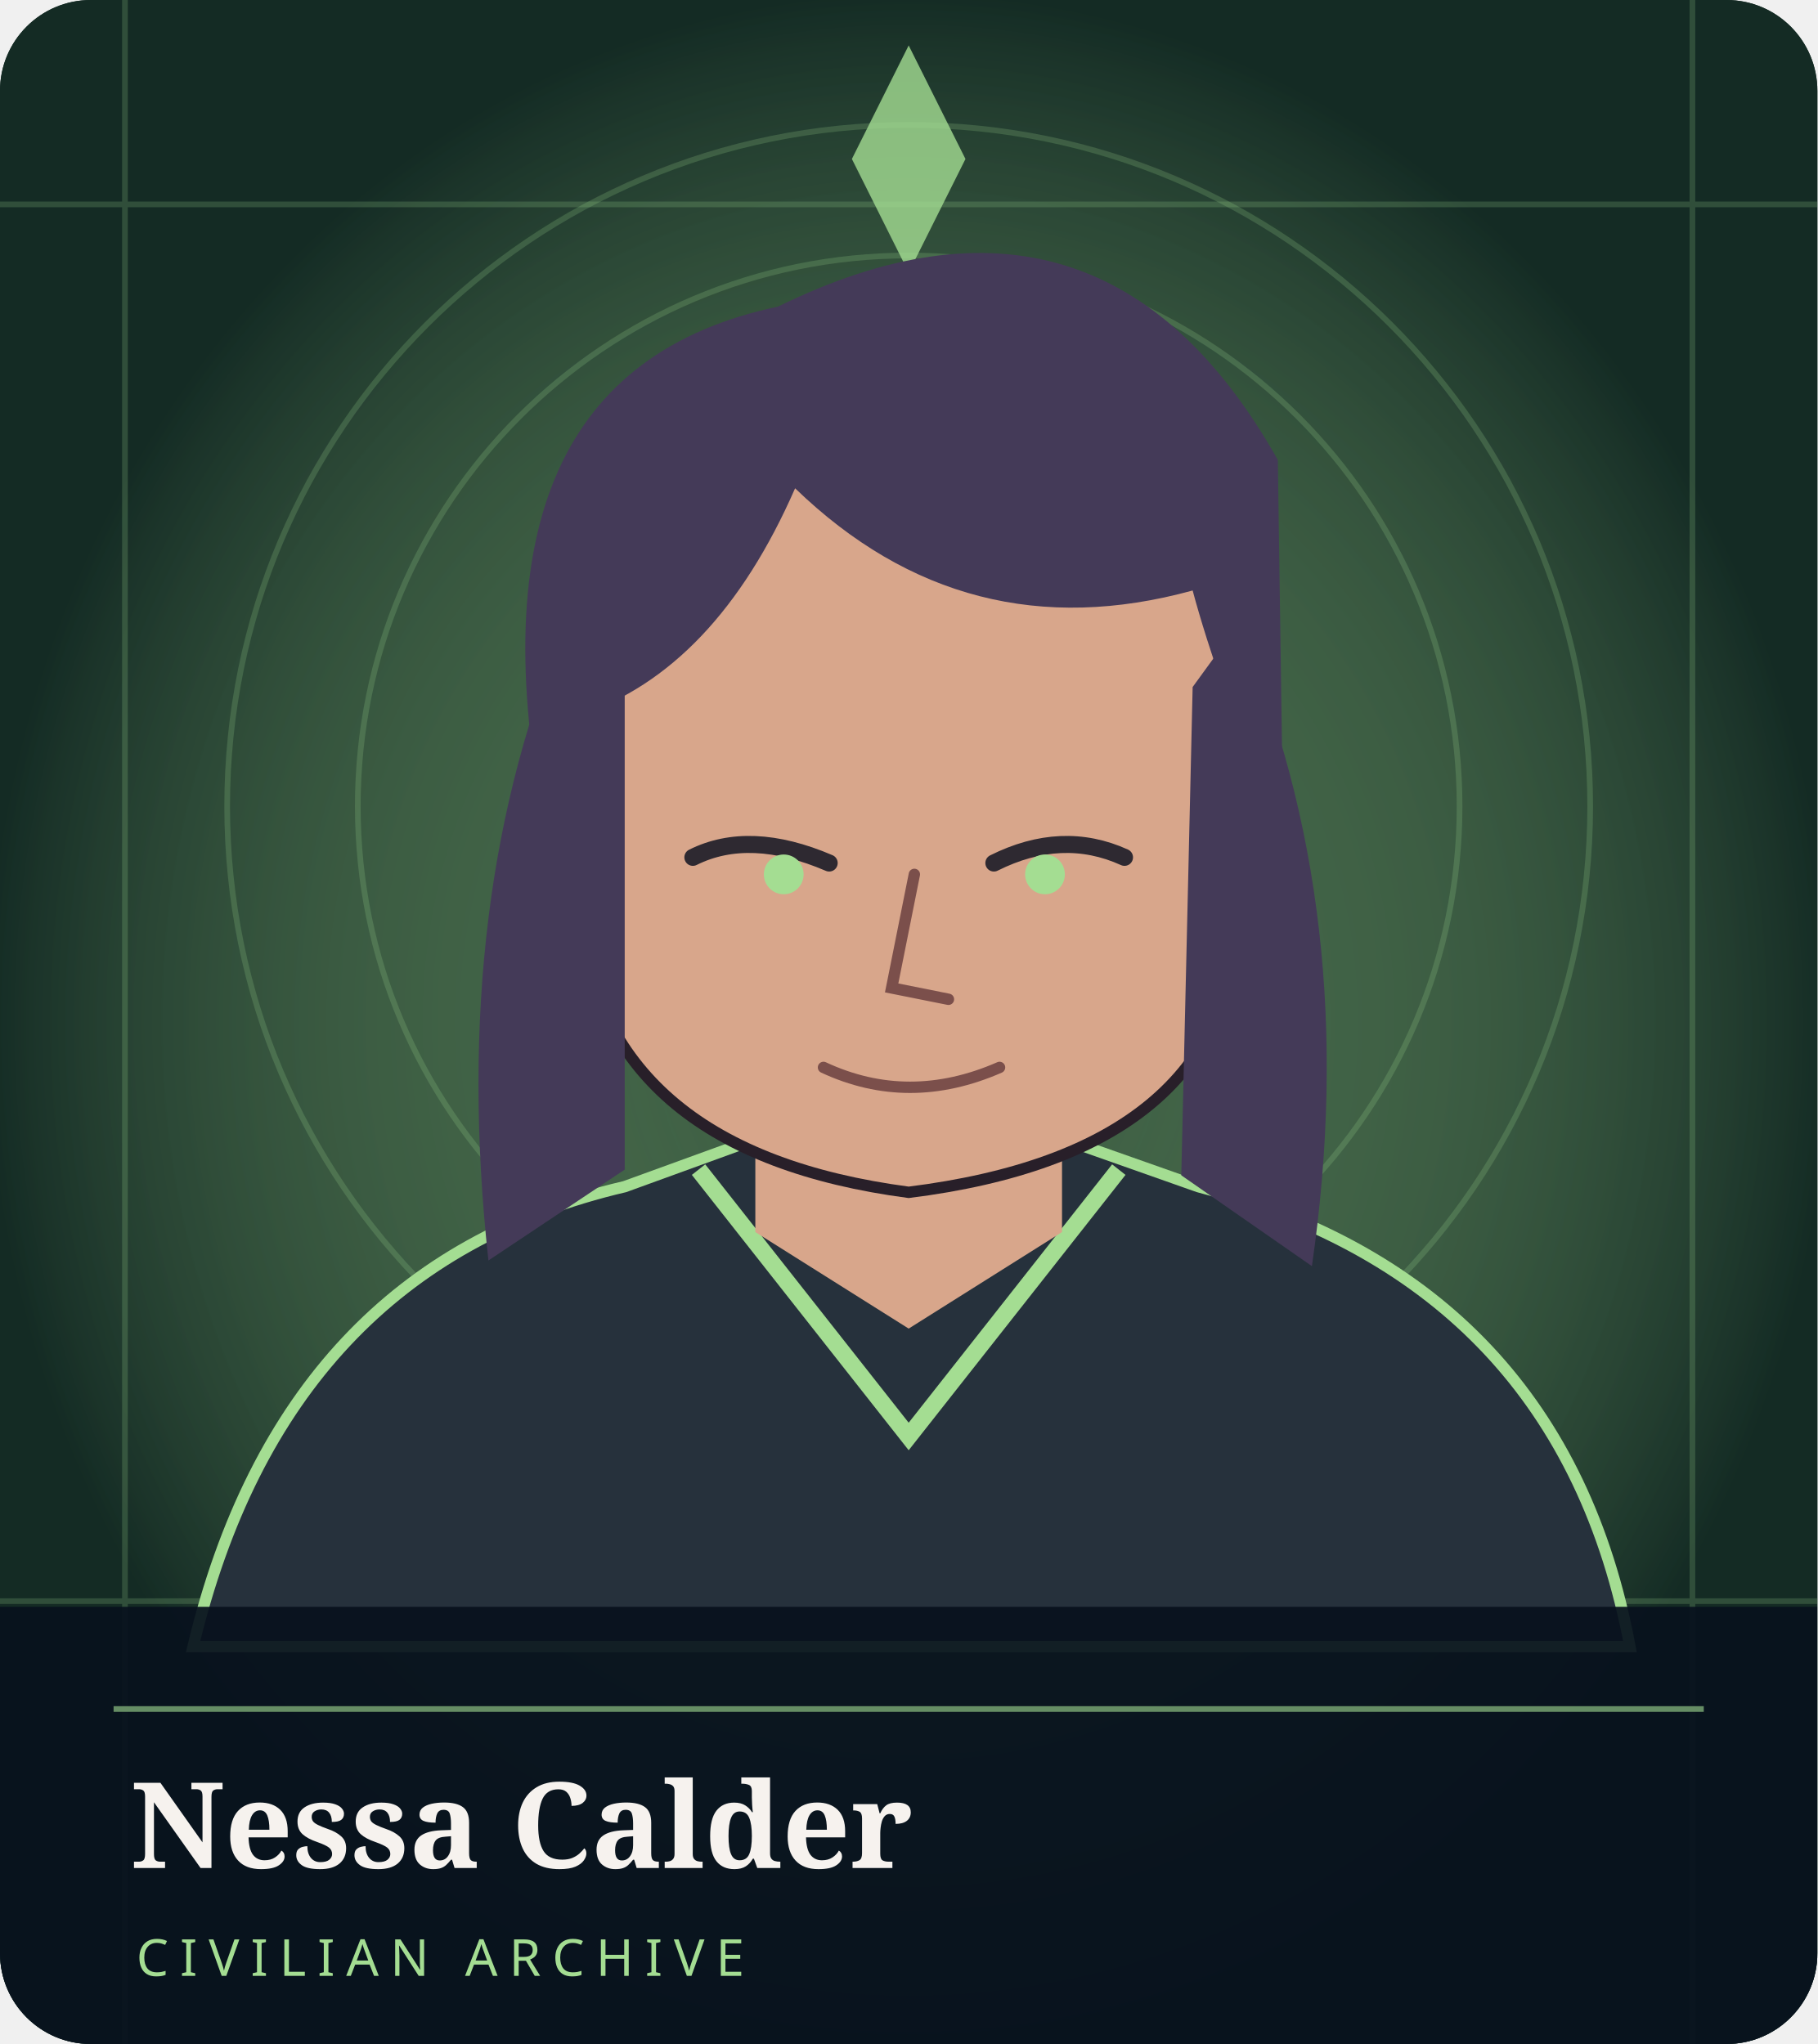
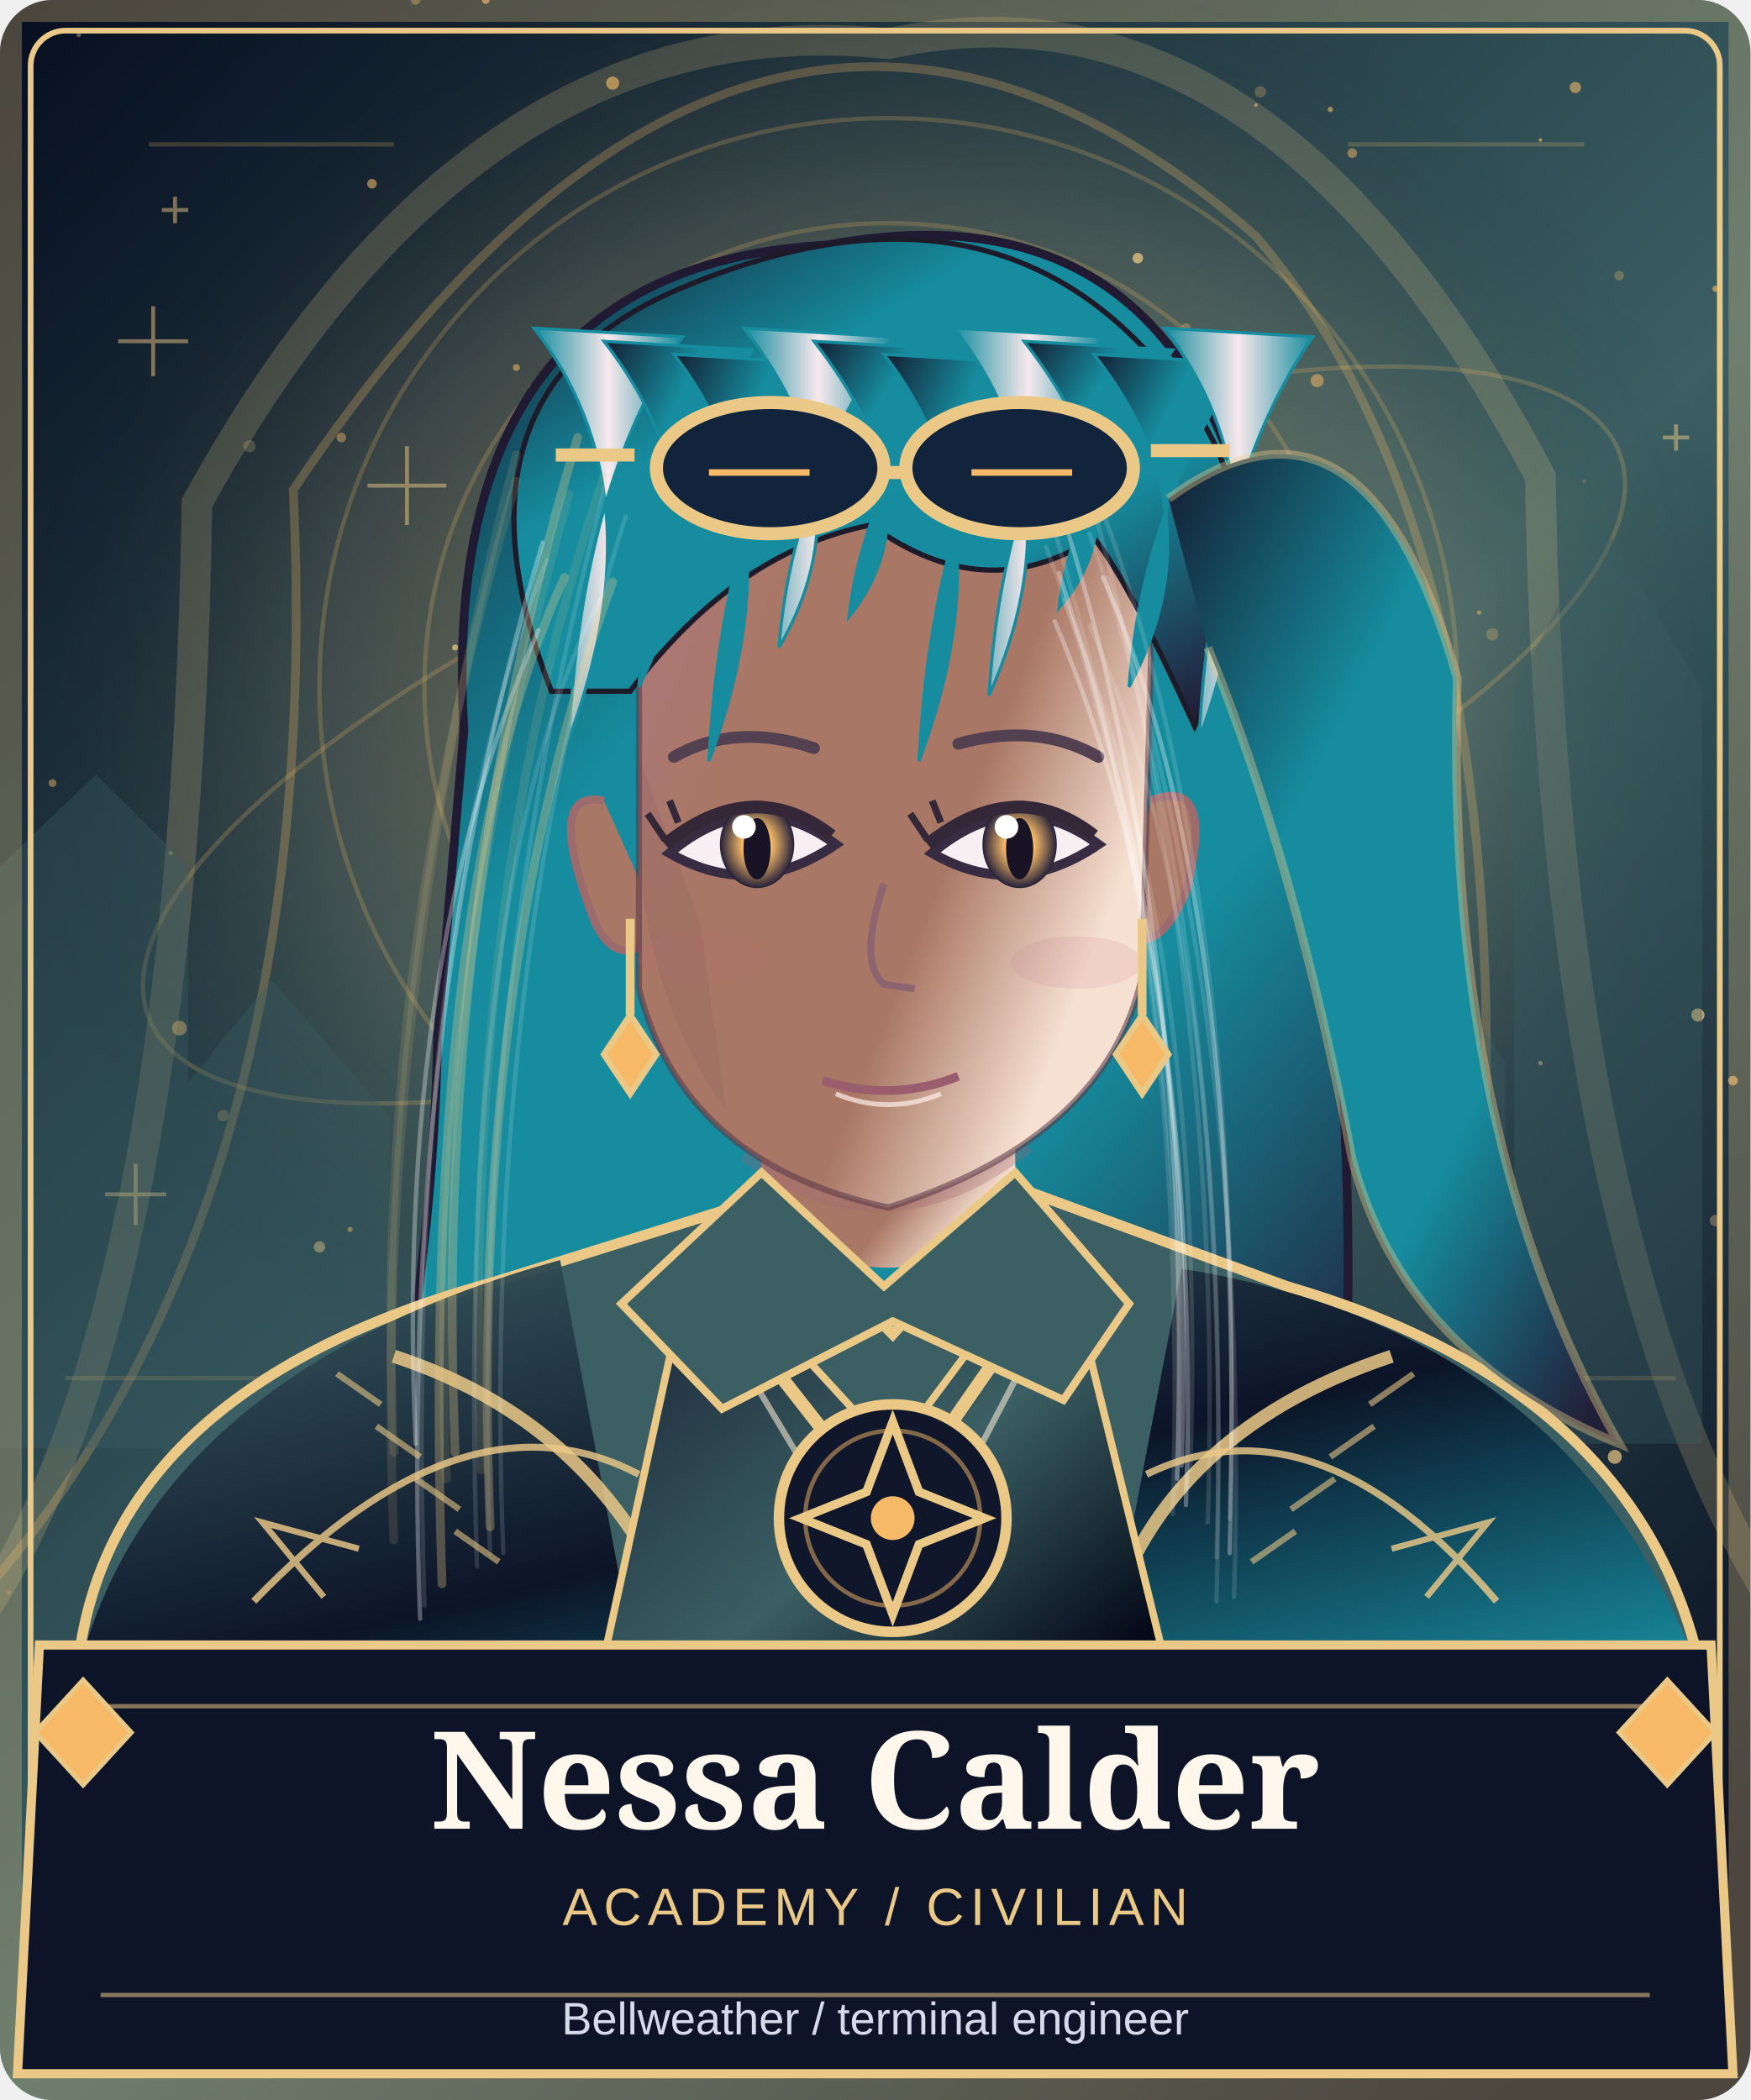
- <svg xmlns="http://www.w3.org/2000/svg" viewBox="0 0 320 360" role="img" aria-labelledby="t d">
+ <svg xmlns="http://www.w3.org/2000/svg" viewBox="0 0 400 480" role="img" aria-labelledby="title desc">
  <defs>
-     <radialGradient id="b">
-       <stop stop-color="#a4dd92" stop-opacity=".21" />
-       <stop offset="1" stop-color="#142b24" />
+     <linearGradient id="bg" x2=".85" y2="1">
+       <stop stop-color="#060d1e" />
+       <stop offset=".58" stop-color="#3b5f63" />
+       <stop offset="1" stop-color="#090e1f" />
+     </linearGradient>
+     <radialGradient id="glow">
+       <stop stop-color="#f5b968" stop-opacity=".48" />
+       <stop offset=".65" stop-color="#eac887" stop-opacity=".14" />
+       <stop offset="1" stop-opacity="0" />
    </radialGradient>
-     <clipPath id="clip">
-       <rect width="320" height="360" rx="16" />
+     <linearGradient id="hair" x2=".9" y2="1">
+       <stop stop-color="#151d31" />
+       <stop offset=".34" stop-color="#168c9e" />
+       <stop offset=".7" stop-color="#168c9e" />
+       <stop offset="1" stop-color="#222039" />
+     </linearGradient>
+     <linearGradient id="hairshine">
+       <stop stop-color="#168c9e" />
+       <stop offset=".5" stop-color="#f7e9ec" />
+       <stop offset="1" stop-color="#168c9e" />
+     </linearGradient>
+     <linearGradient id="skin" x2=".95" y2=".6">
+       <stop stop-color="#ad7784" />
+       <stop offset=".36" stop-color="#a97765" />
+       <stop offset=".73" stop-color="#a97765" />
+       <stop offset="1" stop-color="#f6e0d1" />
+     </linearGradient>
+     <radialGradient id="iris">
+       <stop stop-color="#f5f4fb" />
+       <stop offset=".4" stop-color="#f5b968" />
+       <stop offset="1" stop-color="#242039" />
+     </radialGradient>
+     <linearGradient id="cape" x2="1" y2="1">
+       <stop stop-color="#3b5f63" />
+       <stop offset=".55" stop-color="#0a1124" />
+       <stop offset="1" stop-color="#168c9e" />
+     </linearGradient>
+     <linearGradient id="coat" x2="1" y2=".9">
+       <stop stop-color="#161d30" />
+       <stop offset=".6" stop-color="#3b5f63" />
+       <stop offset="1" stop-color="#050a19" />
+     </linearGradient>
+     <clipPath id="frame">
+       <rect width="400" height="480" rx="12" />
    </clipPath>
  </defs>
-   <g clip-path="url(#clip)">
-     <rect width="320" height="360" fill="#142b24" />
-     <rect width="320" height="360" fill="url(#b)" />
-     <g stroke="#a4dd92" stroke-opacity=".20" fill="none">
-       <circle cx="160" cy="142" r="120" />
-       <circle cx="160" cy="142" r="97" />
-       <path d="M0 36 H320 M0 282 H320 M22 0 V360 M298 0 V360" />
-     </g>
-     <path d="M160 8 L170 28 160 48 150 28Z" fill="#a4dd92" opacity=".8" />
-     <g>
-       <path d="M34 290 Q50 223 110 209 L143 197 177 197 211 209 Q275 226 287 290Z" fill="#26313c" stroke="#a4dd92" stroke-width="2" />
-       <path d="M123 206 L160 253 197 206" fill="none" stroke="#a4dd92" stroke-width="3" />
-       <path d="M133 179 L133 217 160 234 187 217 187 179" fill="#d8a68b" />
-       <path d="M100 111 Q100 64 160 60 Q220 64 220 122 L218 162 Q216 203 160 210 Q107 203 102 162Z" fill="#d8a68b" stroke="#281f29" stroke-width="2" />
-       <path d="M96 146 Q80 66 137 54 Q194 26 225 81 L226 150 Q214 119 210 104 Q170 115 140 86 Q126 118 102 126Z" fill="#443a58" />
-       <path d="M100 109 Q79 158 86 222 L110 206 110 120 M218 110 Q240 161 231 223 L208 207 210 121" fill="#443a58" />
-       <path d="M122 151 Q132 146 146 152 M175 152 Q187 146 198 151" fill="none" stroke="#2e2931" stroke-width="3" stroke-linecap="round" />
-       <circle cx="138" cy="154" r="3.5" fill="#a4dd92" />
-       <circle cx="184" cy="154" r="3.5" fill="#a4dd92" />
-       <path d="M161 154 L157 174 167 176 M145 188 Q160 195 176 188" fill="none" stroke="#7b4f4b" stroke-width="2" stroke-linecap="round" />
-     </g>
-     <rect x="0" y="283" width="320" height="77" fill="#07111d" opacity=".93" />
-     <path d="M20 301 H300" stroke="#a4dd92" opacity=".6" />
-     <text x="23" y="329" fill="#f6f2ee" font-family="Georgia,serif" font-size="21" font-weight="bold">Nessa Calder</text>
-     <text x="24" y="348" fill="#a4dd92" font-family="sans-serif" font-size="9" letter-spacing="2">CIVILIAN ARCHIVE</text>
+   <g clip-path="url(#frame)">
+     <rect width="400" height="480" fill="url(#bg)" />
+     <ellipse cx="201" cy="162" rx="200" ry="179" fill="url(#glow)" />
+     <path d="M-13 381Q42 315 45 115Q108 0 203 10Q290-9 352 109Q355 302 416 382" fill="none" stroke="#eac887" stroke-width="7" stroke-opacity=".2" />
+     <path d="M-10 371Q75 280 67 112Q173-46 287 54Q349 127 338 289" fill="none" stroke="#f5b968" stroke-width="2" stroke-opacity=".26" />
+     <g fill="none" stroke="#f5b968" stroke-opacity=".21">
+       <circle cx="203" cy="157" r="130" />
+       <circle cx="203" cy="157" r="106" />
+       <ellipse cx="202" cy="168" rx="180" ry="58" transform="rotate(-21 202 168)" />
+       <path d="M15 315h87M295 315h88M34 33h56M308 33h54" />
+     </g>
+     <circle cx="18" cy="8" r="0.5" fill="#eac887" opacity="0.40" />
+     <circle cx="41" cy="235" r="1.7" fill="#f5b968" opacity="0.55" />
+     <circle cx="37" cy="355" r="1.4" fill="#f5b968" opacity="0.68" />
+     <circle cx="288" cy="21" r="1.3" fill="#f5b968" opacity="0.27" />
+     <circle cx="169" cy="174" r="0.9" fill="#eac887" opacity="0.44" />
+     <circle cx="283" cy="248" r="0.7" fill="#f5b968" opacity="0.52" />
+     <circle cx="262" cy="151" r="1.2" fill="#f5b968" opacity="0.46" />
+     <circle cx="322" cy="168" r="0.8" fill="#f5b968" opacity="0.70" />
+     <circle cx="352" cy="243" r="0.5" fill="#eac887" opacity="0.59" />
+     <circle cx="12" cy="179" r="0.9" fill="#f5b968" opacity="0.46" />
+     <circle cx="238" cy="165" r="1.4" fill="#f5b968" opacity="0.46" />
+     <circle cx="211" cy="364" r="0.4" fill="#f5b968" opacity="0.41" />
+     <circle cx="392" cy="279" r="1.3" fill="#eac887" opacity="0.33" />
+     <circle cx="295" cy="180" r="0.7" fill="#f5b968" opacity="0.26" />
+     <circle cx="181" cy="265" r="1.3" fill="#f5b968" opacity="0.21" />
+     <circle cx="352" cy="32" r="0.4" fill="#f5b968" opacity="0.66" />
+     <circle cx="228" cy="55" r="0.4" fill="#eac887" opacity="0.28" />
+     <circle cx="294" cy="258" r="0.7" fill="#f5b968" opacity="0.41" />
+     <circle cx="85" cy="42" r="1.1" fill="#f5b968" opacity="0.57" />
+     <circle cx="302" cy="141" r="1.7" fill="#f5b968" opacity="0.46" />
+     <circle cx="39" cy="195" r="0.5" fill="#eac887" opacity="0.38" />
+     <circle cx="192" cy="297" r="0.4" fill="#f5b968" opacity="0.70" />
+     <circle cx="244" cy="319" r="0.6" fill="#f5b968" opacity="0.21" />
+     <circle cx="103" cy="243" r="1.4" fill="#f5b968" opacity="0.19" />
+     <circle cx="369" cy="333" r="1.6" fill="#eac887" opacity="0.70" />
+     <circle cx="118" cy="84" r="0.8" fill="#f5b968" opacity="0.54" />
+     <circle cx="181" cy="199" r="1.3" fill="#f5b968" opacity="0.26" />
+     <circle cx="2" cy="364" r="0.5" fill="#f5b968" opacity="0.25" />
+     <circle cx="249" cy="254" r="0.8" fill="#eac887" opacity="0.66" />
+     <circle cx="271" cy="75" r="1.1" fill="#f5b968" opacity="0.33" />
+     <circle cx="370" cy="63" r="1.1" fill="#f5b968" opacity="0.29" />
+     <circle cx="181" cy="279" r="1.1" fill="#f5b968" opacity="0.31" />
+     <circle cx="127" cy="291" r="1.3" fill="#eac887" opacity="0.43" />
+     <circle cx="246" cy="301" r="0.6" fill="#f5b968" opacity="0.69" />
+     <circle cx="362" cy="110" r="0.4" fill="#f5b968" opacity="0.21" />
+     <circle cx="80" cy="281" r="0.6" fill="#f5b968" opacity="0.66" />
+     <circle cx="388" cy="232" r="1.5" fill="#eac887" opacity="0.72" />
+     <circle cx="360" cy="20" r="1.3" fill="#f5b968" opacity="0.58" />
+     <circle cx="111" cy="0" r="0.9" fill="#f5b968" opacity="0.62" />
+     <circle cx="122" cy="89" r="1.3" fill="#f5b968" opacity="0.37" />
+     <circle cx="285" cy="85" r="1.5" fill="#eac887" opacity="0.31" />
+     <circle cx="173" cy="347" r="0.9" fill="#f5b968" opacity="0.35" />
+     <circle cx="95" cy="0" r="1.1" fill="#f5b968" opacity="0.36" />
+     <circle cx="238" cy="357" r="1.4" fill="#f5b968" opacity="0.31" />
+     <circle cx="57" cy="102" r="1.4" fill="#eac887" opacity="0.22" />
+     <circle cx="219" cy="180" r="0.8" fill="#f5b968" opacity="0.38" />
+     <circle cx="248" cy="263" r="1.3" fill="#f5b968" opacity="0.64" />
+     <circle cx="393" cy="93" r="0.6" fill="#f5b968" opacity="0.18" />
+     <circle cx="260" cy="59" r="1.2" fill="#eac887" opacity="0.73" />
+     <circle cx="124" cy="319" r="1.1" fill="#f5b968" opacity="0.33" />
+     <circle cx="78" cy="100" r="1.1" fill="#f5b968" opacity="0.44" />
+     <circle cx="309" cy="35" r="1.1" fill="#f5b968" opacity="0.49" />
+     <circle cx="287" cy="24" r="0.4" fill="#eac887" opacity="0.54" />
+     <circle cx="338" cy="140" r="0.5" fill="#f5b968" opacity="0.50" />
+     <circle cx="396" cy="247" r="1.1" fill="#f5b968" opacity="0.67" />
+     <circle cx="392" cy="66" r="0.7" fill="#f5b968" opacity="0.62" />
+     <circle cx="96" cy="7" r="0.4" fill="#eac887" opacity="0.47" />
+     <circle cx="256" cy="224" r="0.7" fill="#f5b968" opacity="0.54" />
+     <circle cx="239" cy="274" r="0.9" fill="#f5b968" opacity="0.57" />
+     <circle cx="258" cy="353" r="1.6" fill="#f5b968" opacity="0.27" />
+     <circle cx="338" cy="354" r="0.5" fill="#eac887" opacity="0.38" />
+     <circle cx="341" cy="145" r="1.4" fill="#f5b968" opacity="0.27" />
+     <circle cx="198" cy="100" r="0.7" fill="#f5b968" opacity="0.29" />
+     <circle cx="51" cy="255" r="1.3" fill="#f5b968" opacity="0.29" />
+     <circle cx="73" cy="285" r="1.3" fill="#eac887" opacity="0.63" />
+     <circle cx="255" cy="357" r="1.3" fill="#f5b968" opacity="0.57" />
+     <circle cx="140" cy="19" r="1.5" fill="#f5b968" opacity="0.62" />
+     <circle cx="179" cy="208" r="1.2" fill="#f5b968" opacity="0.27" />
+     <circle cx="104" cy="148" r="0.7" fill="#eac887" opacity="0.72" />
+     <circle cx="179" cy="354" r="0.4" fill="#f5b968" opacity="0.36" />
+     <circle cx="132" cy="346" r="0.7" fill="#f5b968" opacity="0.54" />
+     <circle cx="230" cy="258" r="1.4" fill="#f5b968" opacity="0.47" />
+     <circle cx="298" cy="326" r="1.6" fill="#eac887" opacity="0.71" />
+     <circle cx="142" cy="180" r="1.0" fill="#f5b968" opacity="0.23" />
+     <circle cx="171" cy="328" r="1.2" fill="#f5b968" opacity="0.30" />
+     <circle cx="301" cy="87" r="1.5" fill="#f5b968" opacity="0.52" />
+     <circle cx="111" cy="143" r="1.0" fill="#eac887" opacity="0.43" />
+     <circle cx="139" cy="89" r="1.0" fill="#f5b968" opacity="0.54" />
+     <circle cx="304" cy="25" r="0.6" fill="#f5b968" opacity="0.61" />
+     <circle cx="322" cy="148" r="0.5" fill="#f5b968" opacity="0.21" />
+     <circle cx="312" cy="125" r="1.5" fill="#eac887" opacity="0.30" />
+     <circle cx="265" cy="185" r="1.6" fill="#f5b968" opacity="0.63" />
+     <circle cx="355" cy="337" r="1.5" fill="#f5b968" opacity="0.21" />
+     <circle cx="180" cy="204" r="0.6" fill="#f5b968" opacity="0.44" />
+     <circle cx="313" cy="155" r="0.8" fill="#eac887" opacity="0.62" />
+     <path d="M35 70v16m-8 -8h16" stroke="#eac887" stroke-width=".9" opacity=".5" />
+     <path d="M40 45v6m-3 -3h6" stroke="#eac887" stroke-width=".9" opacity=".5" />
+     <path d="M31 266v14m-7 -7h14" stroke="#eac887" stroke-width=".9" opacity=".5" />
+     <path d="M101 307v18m-9 -9h18" stroke="#eac887" stroke-width=".9" opacity=".5" />
+     <path d="M286 239v8m-4 -4h8" stroke="#eac887" stroke-width=".9" opacity=".5" />
+     <path d="M383 97v6m-3 -3h6" stroke="#eac887" stroke-width=".9" opacity=".5" />
+     <path d="M93 102v18m-9 -9h18" stroke="#eac887" stroke-width=".9" opacity=".5" />
+     <path d="M330 281v6m-3 -3h6" stroke="#eac887" stroke-width=".9" opacity=".5" />
+     <path d="M307 119v16m-8 -8h16" stroke="#eac887" stroke-width=".9" opacity=".5" />
+     <path d="M217 84v12m-6 -6h12" stroke="#eac887" stroke-width=".9" opacity=".5" />
+     <path d="M136 97v6m-3 -3h6" stroke="#eac887" stroke-width=".9" opacity=".5" />
+     <path d="M236 124v6m-3 -3h6" stroke="#eac887" stroke-width=".9" opacity=".5" />
+     <g fill="#3b5f63" opacity=".34">
+       <path d="M0 331V198L22 177L43 198V331M346 330V158L366 119L389 158V330M37 332v-77l25-31 27 31v77M297 331v-88l23-36 24 36v88" />
+     </g>
+     <path d="M106 167Q100 61 189 56Q280 39 291 151Q314 228 306 351Q268 322 253 289Q220 356 200 346Q156 367 143 304Q109 368 85 357Q99 292 100 237Z" fill="url(#hair)" stroke="#201a32" stroke-width="2" />
+     <path d="M18 379Q26 317 113 293L174 274L204 305L234 272L294 294Q373 317 388 379Z" fill="#3b5f63" stroke="#eac887" stroke-width="2.4" />
+     <path d="M19 378Q38 313 128 288L145 379Z M387 379Q358 304 270 290L253 379Z" fill="url(#cape)" opacity=".95" />
+     <path d="M90 310Q139 326 157 375M318 310Q264 328 252 375" fill="none" stroke="#eac887" stroke-width="3" opacity=".85" />
+     <path d="M138 379L159 283L204 332L242 281L266 379Z" fill="url(#coat)" stroke="#eac887" stroke-width="1.7" />
+     <path d="M156 286L203 346L246 284" fill="none" stroke="#eac887" stroke-width="3" />
+     <path d="M164 302L204 369L239 302" fill="none" stroke="#f8e9d4" stroke-opacity=".58" stroke-width="1.4" />
+     <path d="M174 242V279Q204 301 232 278V242Z" fill="url(#skin)" />
+     <path d="M170 264Q202 288 235 262" fill="none" stroke="#9d6673" stroke-opacity=".3" stroke-width="3" />
+     <path d="M138 183Q124 180 136 211Q142 223 151 212M263 183Q278 177 271 204Q264 220 256 212" fill="#a97765" stroke="#9b6b6e" stroke-width="1.8" />
+     <path d="M146 141Q148 94 201 87Q262 92 263 152L261 223Q253 260 203 276Q156 266 146 226Z" fill="url(#skin)" stroke="#5a3946" stroke-opacity=".57" stroke-width="1.4" />
+     <path d="M146 173Q143 222 166 254L160 211Z" fill="#6b4253" opacity=".13" />
+     <ellipse cx="161" cy="219" rx="15" ry="6" fill="#be607e" opacity=".11" />
+     <ellipse cx="246" cy="220" rx="15" ry="6" fill="#be607e" opacity=".12" />
+     <path d="M154 173Q168 165 186 171M219 170Q237 165 251 173" fill="none" stroke="#534050" stroke-width="2.7" stroke-linecap="round" />
+     <path d="M153 195Q172 179 191 193Q172 206 153 195Z" fill="#f8eff3" stroke="#372c42" stroke-width="2.2" />
+     <ellipse cx="173" cy="193" rx="8.5" ry="10" fill="url(#iris)" />
+     <ellipse cx="173" cy="194" rx="3.1" ry="7" fill="#191326" />
+     <circle cx="170" cy="189" r="2.7" fill="white" />
+     <path d="M152 193Q172 177 190 191" fill="none" stroke="#342838" stroke-width="2.9" />
+     <path d="M152 192l-4-6M155 188l-2-5" stroke="#342838" stroke-width="1.6" />
+     <path d="M213 195Q232 179 251 193Q232 206 213 195Z" fill="#f8eff3" stroke="#372c42" stroke-width="2.2" />
+     <ellipse cx="233" cy="193" rx="8.5" ry="10" fill="url(#iris)" />
+     <ellipse cx="233" cy="194" rx="3.1" ry="7" fill="#191326" />
+     <circle cx="230" cy="189" r="2.7" fill="white" />
+     <path d="M212 193Q232 177 250 191" fill="none" stroke="#342838" stroke-width="2.9" />
+     <path d="M212 192l-4-6M215 188l-2-5" stroke="#342838" stroke-width="1.6" />
+     <path d="M202 202Q196 220 202 225L209 226" fill="none" stroke="#8c6570" stroke-width="1.6" />
+     <path d="M188 247Q204 252 219 246" fill="none" stroke="#995d6e" stroke-width="2" />
+     <path d="M191 250Q203 255 215 250" fill="none" stroke="#fff0e9" stroke-opacity=".7" stroke-width="1.1" />
+     <path d="M142 298L174 268L202 294L232 268L258 298L243 320L204 302L165 322Z" fill="#3b5f63" stroke="#eac887" stroke-width="1.8" />
+     <path d="M126 158Q100 91 153 67Q226 35 267 86Q296 118 273 166Q258 133 250 123Q225 139 199 120Q168 126 144 158Z" fill="url(#hair)" stroke="#1d1b2a" stroke-width="1.2" />
+     <path d="M122 75Q151 112 130 169Q133 110 156 77Z" fill="url(#hairshine)" stroke="#168c9e" stroke-width=".7" />
+     <path d="M138 78Q167 115 146 157Q149 113 172 80Z" fill="url(#hair)" stroke="#168c9e" stroke-width=".7" />
+     <path d="M154 81Q183 118 162 174Q165 116 188 83Z" fill="url(#hair)" stroke="#168c9e" stroke-width=".7" />
+     <path d="M170 75Q199 112 178 148Q181 110 204 77Z" fill="url(#hairshine)" stroke="#168c9e" stroke-width=".7" />
+     <path d="M186 78Q215 115 194 141Q197 113 220 80Z" fill="url(#hair)" stroke="#168c9e" stroke-width=".7" />
+     <path d="M202 81Q231 118 210 174Q213 116 236 83Z" fill="url(#hair)" stroke="#168c9e" stroke-width=".7" />
+     <path d="M218 75Q247 112 226 159Q229 110 252 77Z" fill="url(#hairshine)" stroke="#168c9e" stroke-width=".7" />
+     <path d="M234 78Q263 115 242 139Q245 113 268 80Z" fill="url(#hair)" stroke="#168c9e" stroke-width=".7" />
+     <path d="M250 81Q279 118 258 157Q261 116 284 83Z" fill="url(#hair)" stroke="#168c9e" stroke-width=".7" />
+     <path d="M266 75Q295 112 274 169Q277 110 300 77Z" fill="url(#hairshine)" stroke="#168c9e" stroke-width=".7" />
+     <path d="M129 132Q96 203 101 362" fill="none" stroke="#eac887" stroke-opacity=".31" stroke-width="2" stroke-linecap="round" />
+     <path d="M239 125Q272 212 268 346" fill="none" stroke="#ffffff" stroke-opacity=".13" stroke-width="1" stroke-linecap="round" />
+     <path d="M140 105Q107 225 112 355" fill="none" stroke="#ffffff" stroke-opacity=".13" stroke-width="1" stroke-linecap="round" />
+     <path d="M252 132Q285 205 281 355" fill="none" stroke="#ffffff" stroke-opacity=".31" stroke-width="1" stroke-linecap="round" />
+     <path d="M130 113Q97 229 102 338" fill="none" stroke="#eac887" stroke-opacity=".13" stroke-width="2" stroke-linecap="round" />
+     <path d="M240 118Q273 228 269 340" fill="none" stroke="#ffffff" stroke-opacity=".13" stroke-width="1" stroke-linecap="round" />
+     <path d="M123 144Q90 220 95 330" fill="none" stroke="#ffffff" stroke-opacity=".31" stroke-width="1" stroke-linecap="round" />
+     <path d="M249 143Q282 216 278 356" fill="none" stroke="#ffffff" stroke-opacity=".13" stroke-width="1" stroke-linecap="round" />
+     <path d="M138 109Q105 205 110 336" fill="none" stroke="#eac887" stroke-opacity=".13" stroke-width="2" stroke-linecap="round" />
+     <path d="M240 109Q273 207 269 338" fill="none" stroke="#ffffff" stroke-opacity=".31" stroke-width="1" stroke-linecap="round" />
+     <path d="M137 137Q104 202 109 358" fill="none" stroke="#ffffff" stroke-opacity=".13" stroke-width="1" stroke-linecap="round" />
+     <path d="M243 137Q276 216 272 336" fill="none" stroke="#ffffff" stroke-opacity=".13" stroke-width="1" stroke-linecap="round" />
+     <path d="M132 100Q99 209 104 332" fill="none" stroke="#eac887" stroke-opacity=".31" stroke-width="2" stroke-linecap="round" />
+     <path d="M249 122Q282 215 278 366" fill="none" stroke="#ffffff" stroke-opacity=".13" stroke-width="1" stroke-linecap="round" />
+     <path d="M125 128Q92 210 97 367" fill="none" stroke="#ffffff" stroke-opacity=".13" stroke-width="1" stroke-linecap="round" />
+     <path d="M241 142Q274 219 270 335" fill="none" stroke="#ffffff" stroke-opacity=".31" stroke-width="1" stroke-linecap="round" />
+     <path d="M118 110Q85 221 90 332" fill="none" stroke="#eac887" stroke-opacity=".13" stroke-width="2" stroke-linecap="round" />
+     <path d="M252 117Q285 205 281 347" fill="none" stroke="#ffffff" stroke-opacity=".13" stroke-width="1" stroke-linecap="round" />
+     <path d="M124 124Q91 234 96 370" fill="none" stroke="#ffffff" stroke-opacity=".31" stroke-width="1" stroke-linecap="round" />
+     <path d="M253 132Q286 233 282 365" fill="none" stroke="#ffffff" stroke-opacity=".13" stroke-width="1" stroke-linecap="round" />
+     <path d="M118 104Q85 228 90 352" fill="none" stroke="#eac887" stroke-opacity=".13" stroke-width="2" stroke-linecap="round" />
+     <path d="M242 131Q275 230 271 344" fill="none" stroke="#ffffff" stroke-opacity=".31" stroke-width="1" stroke-linecap="round" />
+     <path d="M143 118Q110 222 115 355" fill="none" stroke="#ffffff" stroke-opacity=".13" stroke-width="1" stroke-linecap="round" />
+     <path d="M247 105Q280 224 276 348" fill="none" stroke="#ffffff" stroke-opacity=".13" stroke-width="1" stroke-linecap="round" />
+     <path d="M140 133Q107 223 112 349" fill="none" stroke="#eac887" stroke-opacity=".31" stroke-width="2" stroke-linecap="round" />
+     <path d="M267 114Q312 81 333 155Q330 260 370 330Q321 310 309 265Q296 197 276 148" fill="url(#hair)" stroke="#eac887" stroke-opacity=".4" stroke-width="2" />
+     <g fill="#12243b" stroke="#eac887" stroke-width="3">
+       <ellipse cx="176" cy="107" rx="26" ry="15" />
+       <ellipse cx="233" cy="107" rx="26" ry="15" />
+       <path d="M202 108h5M145 104h-18M263 103h18" />
+     </g>
+     <path d="M162 108h23m37 0h23" stroke="#f5b968" stroke-width="1.5" />
+     <path d="M144 210v22M261 210v22" stroke="#eac887" stroke-width="2" />
+     <path d="M144 232l-6 9 6 9 6-9Z M261 232l-6 9 6 9 6-9Z" fill="#f5b968" stroke="#eac887" stroke-width="1.4" />
+     <path d="M77 314l10 7" stroke="#eac887" stroke-width="1.4" opacity=".58" />
+     <path d="M86 326l10 7" stroke="#eac887" stroke-width="1.4" opacity=".58" />
+     <path d="M95 338l10 7" stroke="#eac887" stroke-width="1.4" opacity=".58" />
+     <path d="M104 350l10 7" stroke="#eac887" stroke-width="1.4" opacity=".58" />
+     <path d="M323 314l-10 7" stroke="#eac887" stroke-width="1.4" opacity=".58" />
+     <path d="M314 326l-10 7" stroke="#eac887" stroke-width="1.4" opacity=".58" />
+     <path d="M305 338l-10 7" stroke="#eac887" stroke-width="1.4" opacity=".58" />
+     <path d="M296 350l-10 7" stroke="#eac887" stroke-width="1.4" opacity=".58" />
+     <g transform="translate(204 347)">
+       <circle r="26" fill="#10172b" stroke="#eac887" stroke-width="2.4" />
+       <circle r="20" fill="none" stroke="#f5b968" stroke-opacity=".5" />
+       <path d="M0-22L6-6L21 0L6 6L0 22L-6 6L-21 0L-6-6Z" fill="none" stroke="#eac887" stroke-width="2" />
+       <circle r="5" fill="#f5b968" />
+     </g>
+     <g stroke="#eac887" fill="none" opacity=".82">
+       <path d="M58 366Q106 316 146 337M342 366Q301 318 262 337" stroke-width="1.6" />
+       <path d="M74 365l-14-17 22 6M326 365l14-17-22 6" stroke-width="1.4" />
+     </g>
+     <rect width="400" height="480" fill="none" stroke="#eac887" stroke-width="10" stroke-opacity=".3" />
+     <rect x="7" y="7" width="386" height="466" rx="8" fill="none" stroke="#eac887" stroke-width="1.3" />
+     <path d="M9 376H391L396 474H4Z" fill="#0e1427" stroke="#eac887" stroke-width="2.1" />
+     <path d="M23 390H377M23 456H377" stroke="#eac887" stroke-width="1" opacity=".54" />
+     <path d="M19 384l11 12-11 12-11-12Z M381 384l11 12-11 12-11-12Z" fill="#f5b968" stroke="#eac887" stroke-width="1.1" />
+     <text x="200" y="418" text-anchor="middle" font-family="Georgia,serif" font-size="31" font-weight="bold" fill="#fff6ec">Nessa Calder</text>
+     <text x="200" y="440" text-anchor="middle" font-family="Arial,sans-serif" font-size="12" letter-spacing="1.4" fill="#eac887">ACADEMY / CIVILIAN</text>
+     <text x="200" y="465" text-anchor="middle" font-family="Arial,sans-serif" font-size="10.4" fill="#d6dbec">Bellweather / terminal engineer</text>
  </g>
</svg>
